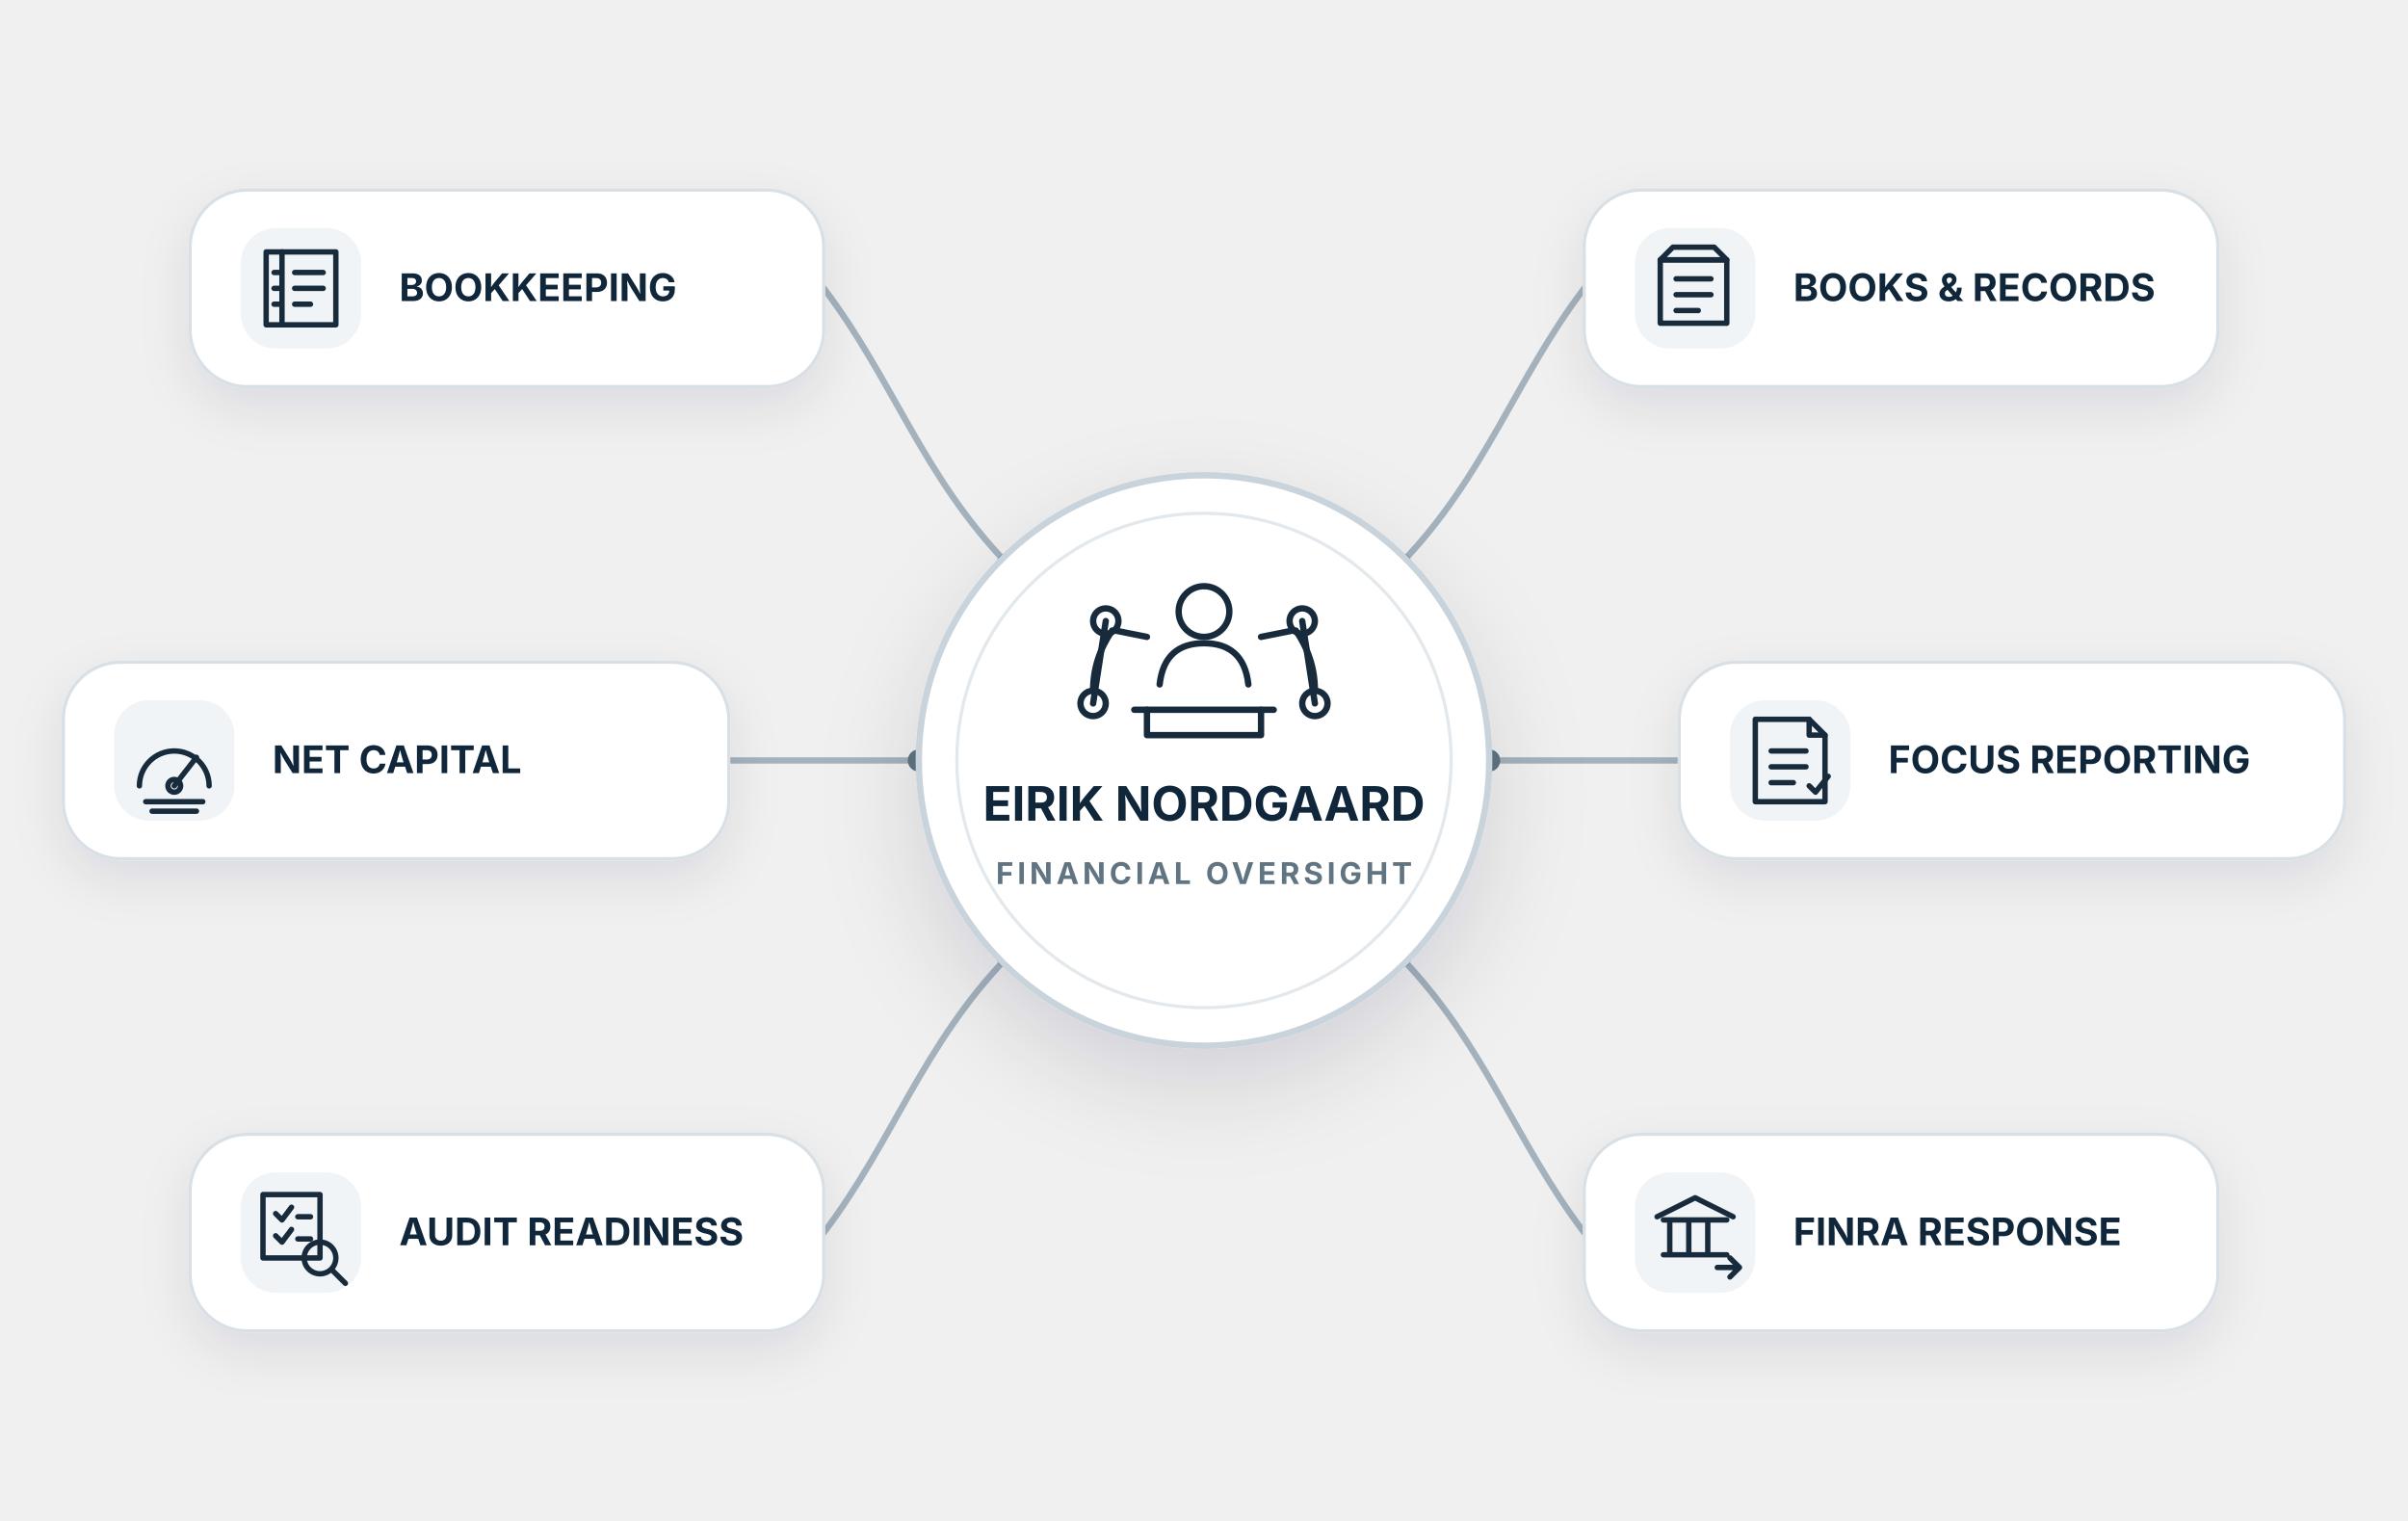
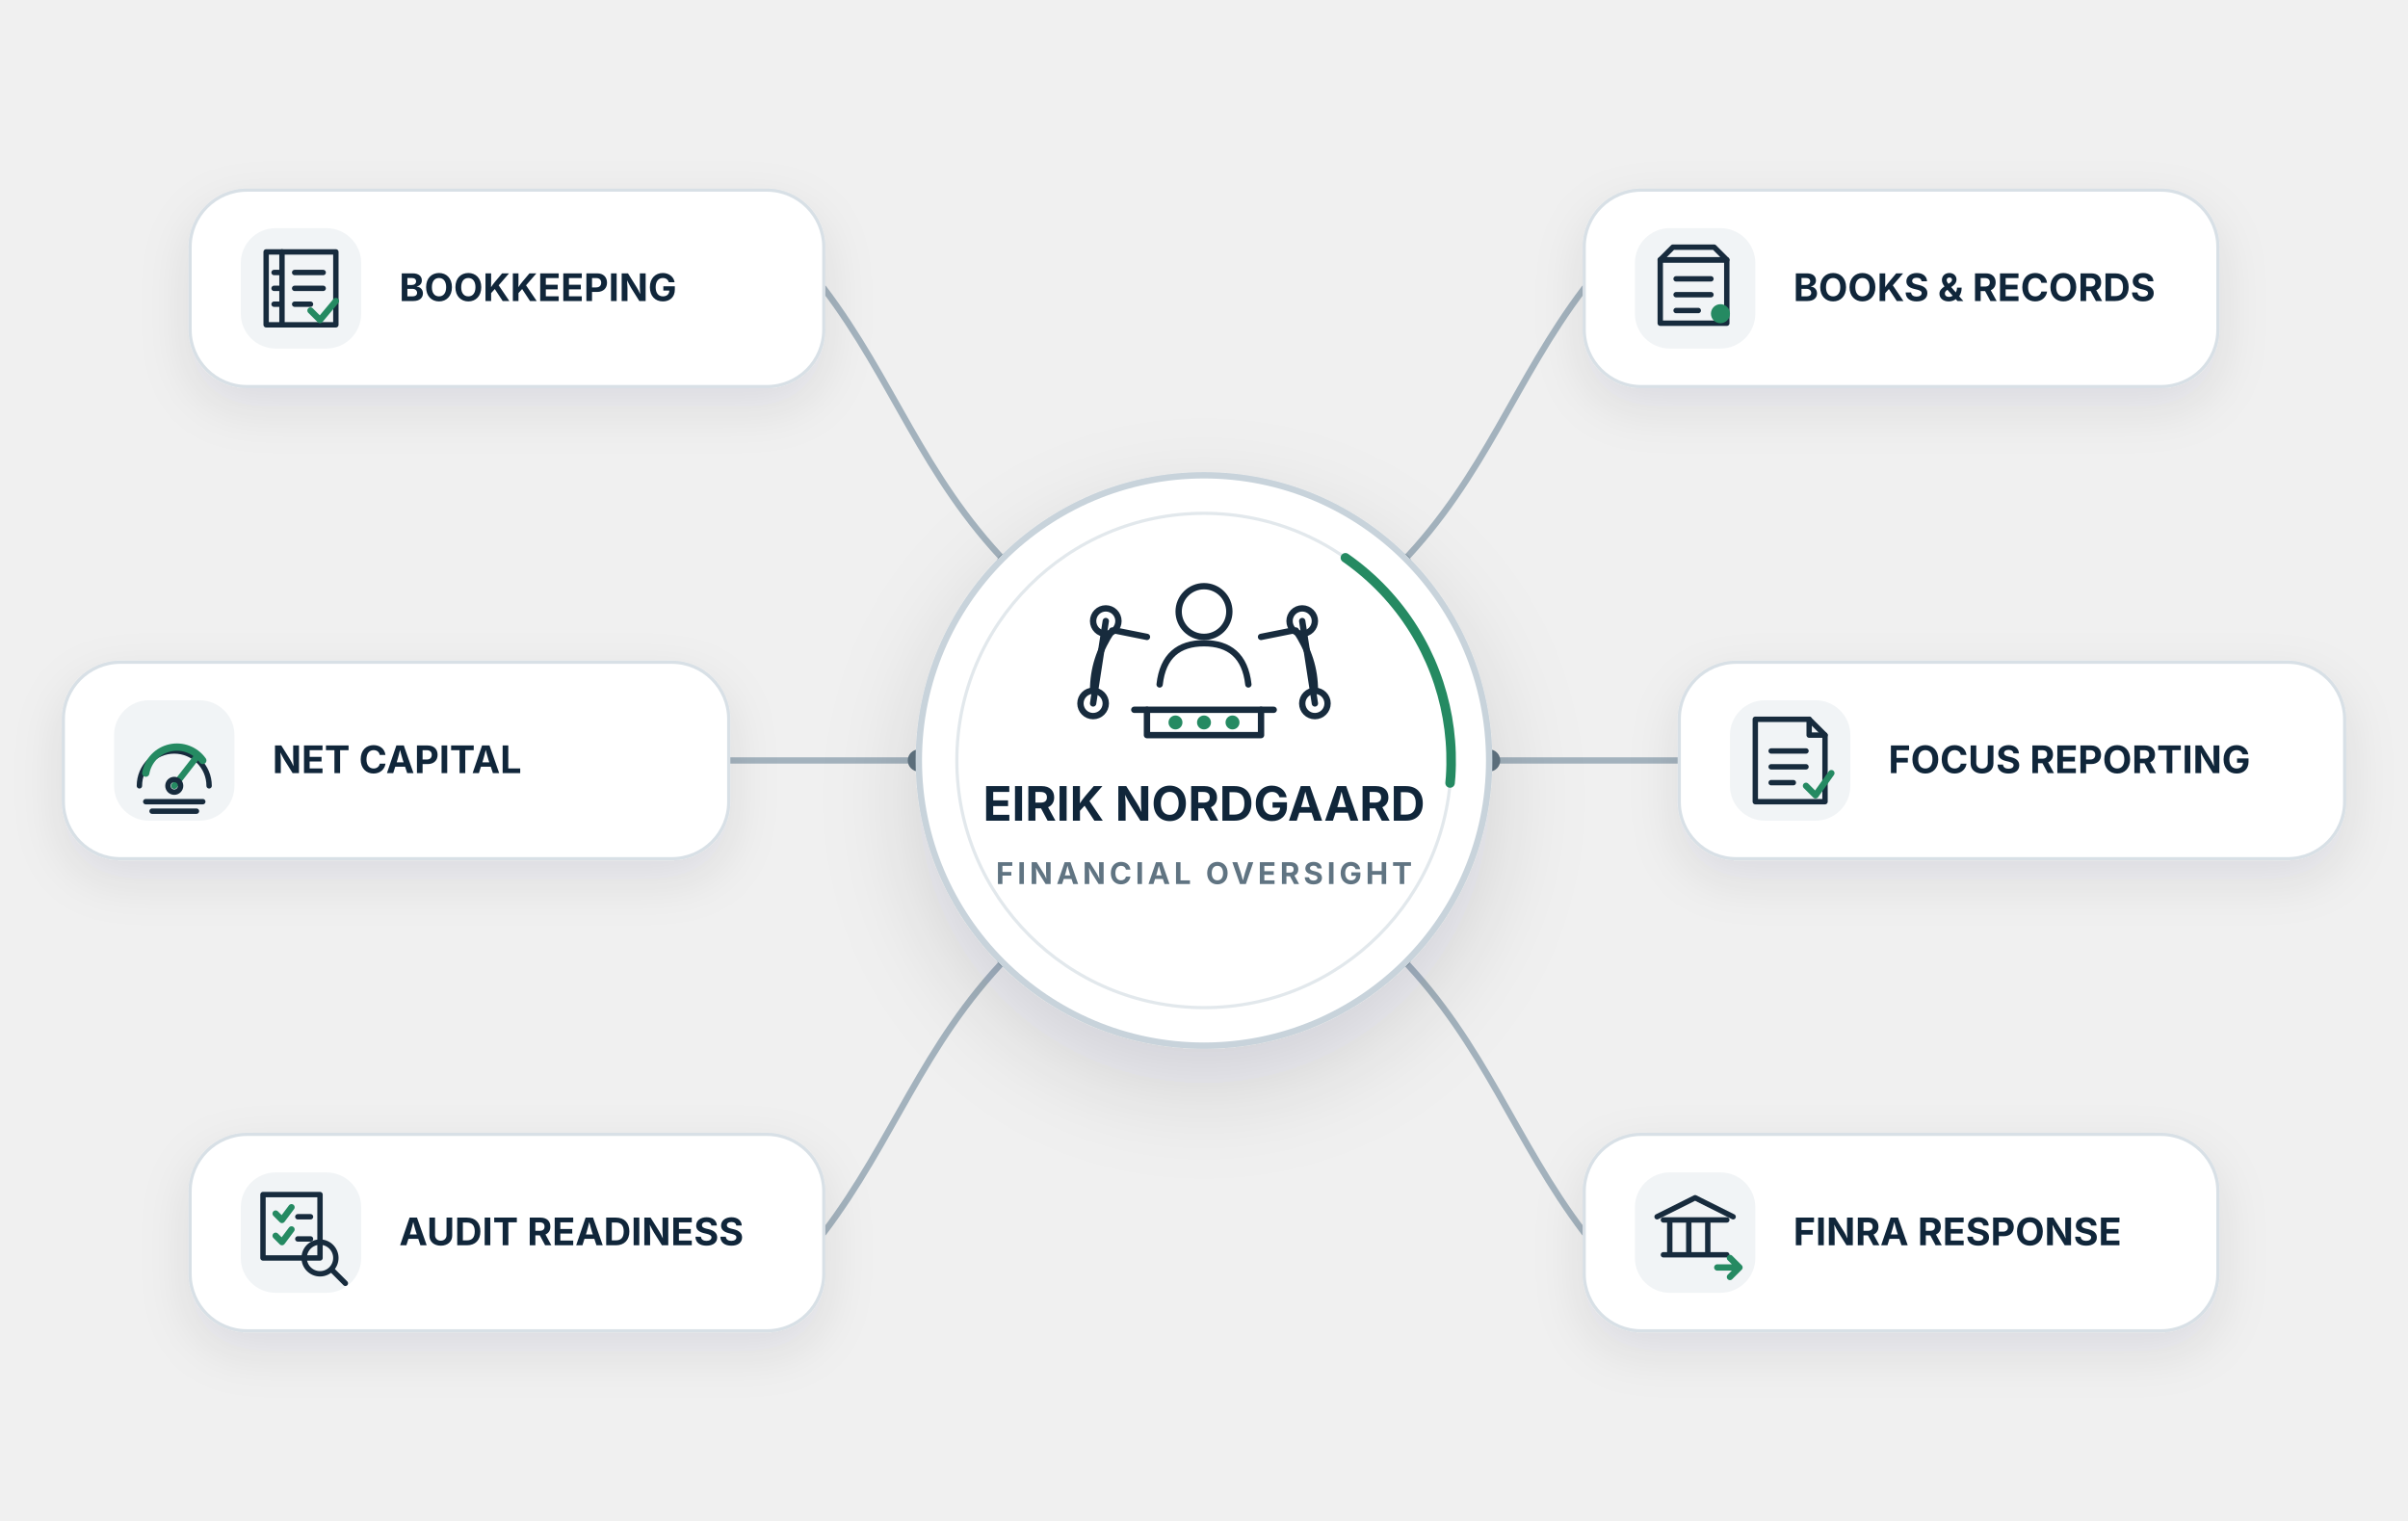
<svg xmlns="http://www.w3.org/2000/svg" width="760" height="480" viewBox="0 0 760 480" fill="none">
  <defs>
    <filter id="cardShadow" x="-25%" y="-45%" width="150%" height="190%">
      <feDropShadow dx="0" dy="6" stdDeviation="8" flood-color="#0F2235" flood-opacity="0.09" />
    </filter>
    <filter id="hubShadow" x="-30%" y="-30%" width="160%" height="170%">
      <feDropShadow dx="0" dy="12" stdDeviation="15" flood-color="#0F2235" flood-opacity="0.13" />
    </filter>
  </defs>
  <g stroke="#A3B2BD" stroke-width="2" stroke-linecap="round">
    <path d="M318 178C291 150 282 120 260 91" />
    <path d="M442 178C469 150 478 120 500 91" />
    <path d="M290 240H230" />
    <path d="M470 240H530" />
    <path d="M318 302C291 330 282 360 260 389" />
    <path d="M442 302C469 330 478 360 500 389" />
  </g>
  <g fill="#607482">
    <circle cx="318" cy="178" r="3.5" />
    <circle cx="442" cy="178" r="3.5" />
    <circle cx="290" cy="240" r="3.5" />
    <circle cx="470" cy="240" r="3.5" />
    <circle cx="318" cy="302" r="3.5" />
    <circle cx="442" cy="302" r="3.5" />
  </g>
  <g filter="url(#cardShadow)" fill="white" stroke="#D8E0E6">
    <rect x="60" y="60" width="200" height="62" rx="18" />
    <rect x="500" y="60" width="200" height="62" rx="18" />
    <rect x="20" y="209" width="210" height="62" rx="18" />
    <rect x="530" y="209" width="210" height="62" rx="18" />
    <rect x="60" y="358" width="200" height="62" rx="18" />
    <rect x="500" y="358" width="200" height="62" rx="18" />
  </g>
  <g fill="#F1F4F6">
    <rect x="76" y="72" width="38" height="38" rx="11" />
    <rect x="516" y="72" width="38" height="38" rx="11" />
    <rect x="36" y="221" width="38" height="38" rx="11" />
    <rect x="546" y="221" width="38" height="38" rx="11" />
    <rect x="76" y="370" width="38" height="38" rx="11" />
    <rect x="516" y="370" width="38" height="38" rx="11" />
  </g>
  <g stroke="#172B3D" stroke-width="1.7" stroke-linecap="round" stroke-linejoin="round">
    <path d="M84 79.5H106V102.5H84V79.5Z" />
    <path d="M89 79.5V102.5M93 86H102M93 91H102M93 96H98" />
    <path d="M86.5 86H88M86.5 91H88M86.5 96H88" />
+     <path d="M98 98L101 101L106 95" stroke="#258A62" stroke-width="2" />
    <path d="M524 82H545V102H524V82Z" />
    <path d="M528 78H541L545 82H524L528 78Z" />
    <path d="M529 88H540M529 93H540M529 98H536" />
+     <circle cx="543" cy="99" r="3" fill="#258A62" stroke="none" />
    <path d="M44 248A11 11 0 0 1 66 248" />
-     <path d="M55 248L62 239" />
+     <path d="M46 244A10 10 0 0 1 64 240" stroke="#258A62" stroke-width="2.3" />
+     <path d="M55 248L62 239" stroke="#258A62" stroke-width="2" />
    <circle cx="55" cy="248" r="2" />
    <path d="M46 253H64M48 256H62" />
    <path d="M554 227H571L576 232V253H554V227Z" />
    <path d="M571 227V232H576M559 237H570M559 242H570M559 247H566" />
-     <path d="M571 248L573 250L577 245" />
+     <path d="M570 248L573 251L578 244" stroke="#258A62" stroke-width="2" />
    <path d="M83 377H101V397H83V377Z" />
-     <path d="M87 383L89 385L92 381M94 384H98M87 390L89 392L92 388M94 391H98" />
+     <path d="M94 384H98M94 391H98" />
+     <path d="M87 383L89 385L92 381M87 390L89 392L92 388" stroke="#258A62" stroke-width="2" />
    <circle cx="101" cy="397" r="5" />
    <path d="M105 401L109 405" />
    <path d="M523 384L535 378L547 384M525 385H545M527 386V395M533 386V395M539 386V395M545 396H525" />
-     <path d="M542 400H549M546 397L549 400L546 403" />
+     <path d="M542 400H549M546 397L549 400L546 403" stroke="#258A62" stroke-width="2" />
  </g>
  <g font-family="Inter, Arial, sans-serif" font-size="12" font-weight="700" fill="#10263A">
    <text x="126" y="95">BOOKKEEPING</text>
    <text x="566" y="95">BOOKS &amp; RECORDS</text>
    <text x="86" y="244">NET CAPITAL</text>
    <text x="596" y="244">FOCUS REPORTING</text>
    <text x="126" y="393">AUDIT READINESS</text>
    <text x="566" y="393">FINRA RESPONSE</text>
  </g>
  <g filter="url(#hubShadow)">
    <circle cx="380" cy="240" r="90" fill="white" stroke="#C8D3DB" stroke-width="2" />
  </g>
  <circle cx="380" cy="240" r="78" stroke="#E2E8EC" />
+   <circle cx="380" cy="240" r="78" stroke="#258A62" stroke-width="3" stroke-linecap="round" stroke-dasharray="82 408" transform="rotate(-55 380 240)" />
  <g stroke="#172B3D" stroke-width="2" stroke-linecap="round" stroke-linejoin="round">
    <circle cx="380" cy="193" r="8" />
    <path d="M366 216C367 207 372 203 380 203C388 203 393 207 394 216" />
    <path d="M351 199C347 205 345 211 345 218M409 199C413 205 415 211 415 218" />
    <path d="M352 199L362 201M408 199L398 201" />
    <circle cx="349" cy="196" r="4" />
    <circle cx="411" cy="196" r="4" />
    <circle cx="345" cy="222" r="4" />
    <circle cx="415" cy="222" r="4" />
    <path d="M349 196L345 222M411 196L415 222" />
    <path d="M358 224H402" />
    <path d="M362 224V232H398V224" />
  </g>
+   <g fill="#258A62">
+     <circle cx="371" cy="228" r="2.2" />
+     <circle cx="380" cy="228" r="2.2" />
+     <circle cx="389" cy="228" r="2.2" />
+   </g>
  <text x="380" y="259" text-anchor="middle" fill="#10263A" font-family="Inter, Arial, sans-serif" font-size="15" font-weight="700">EIRIK NORDGAARD</text>
  <text x="380" y="279" text-anchor="middle" fill="#607482" font-family="Inter, Arial, sans-serif" font-size="9.5" font-weight="700" letter-spacing="1.2">FINANCIAL OVERSIGHT</text>
</svg>
